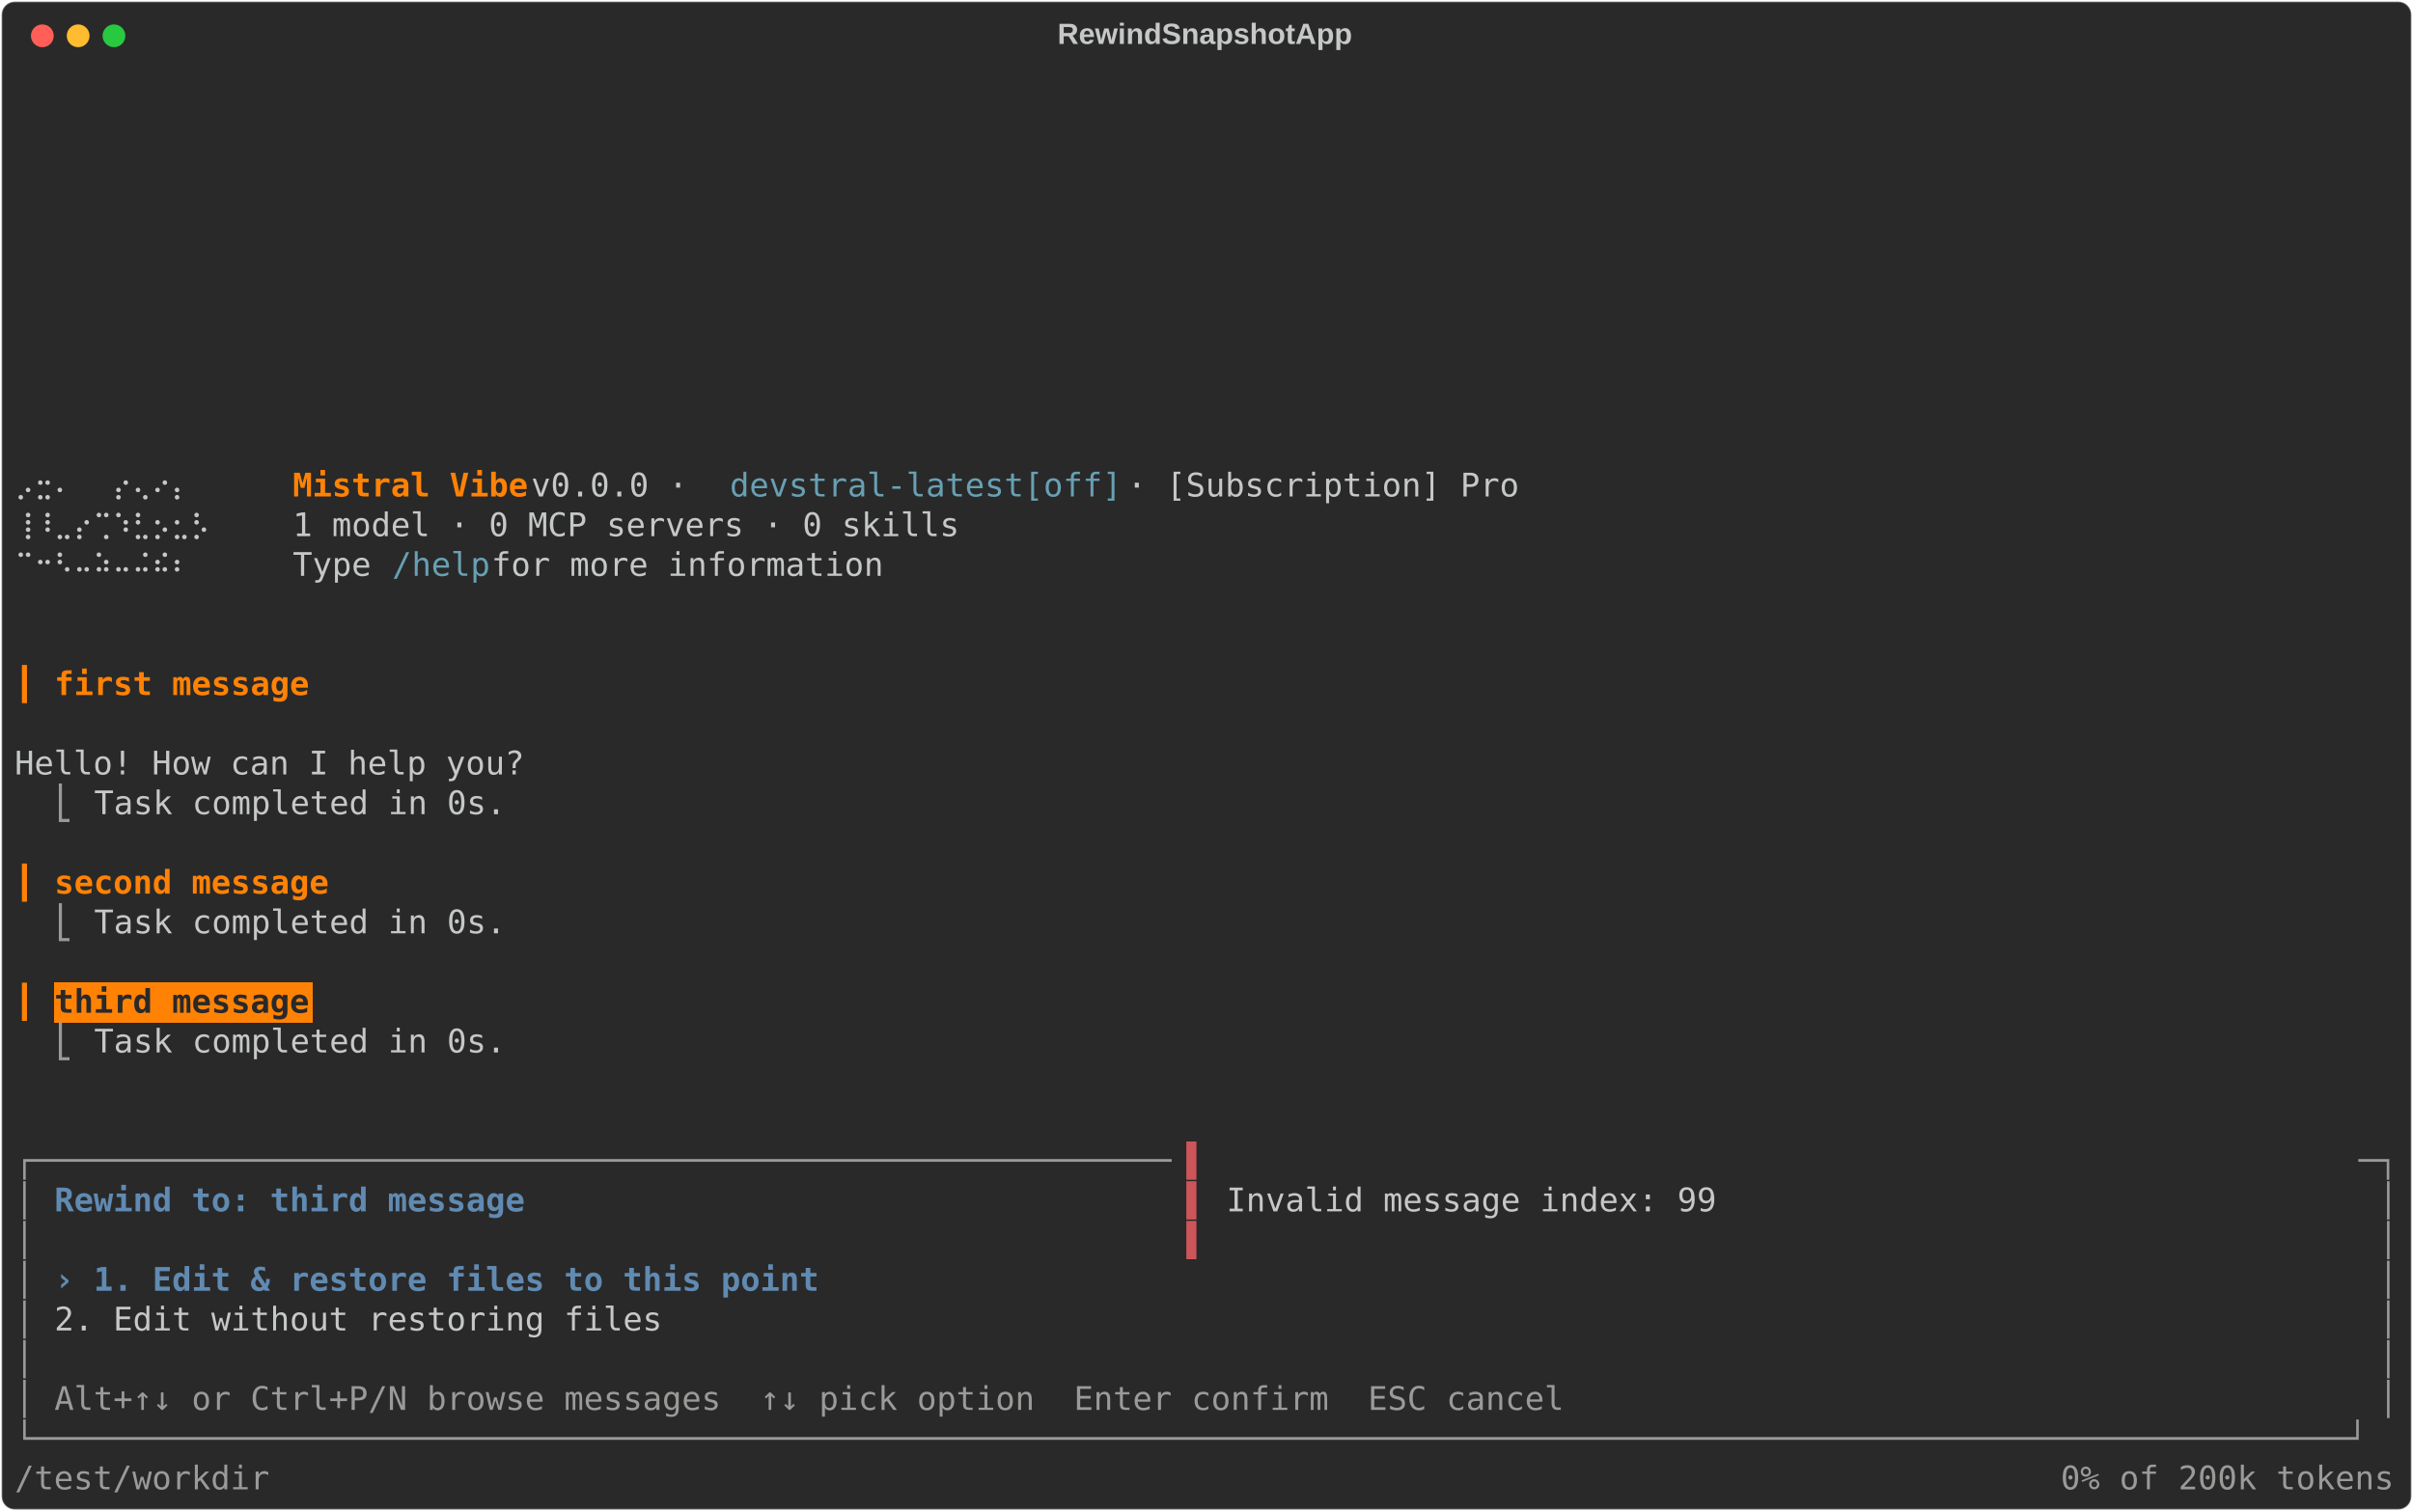
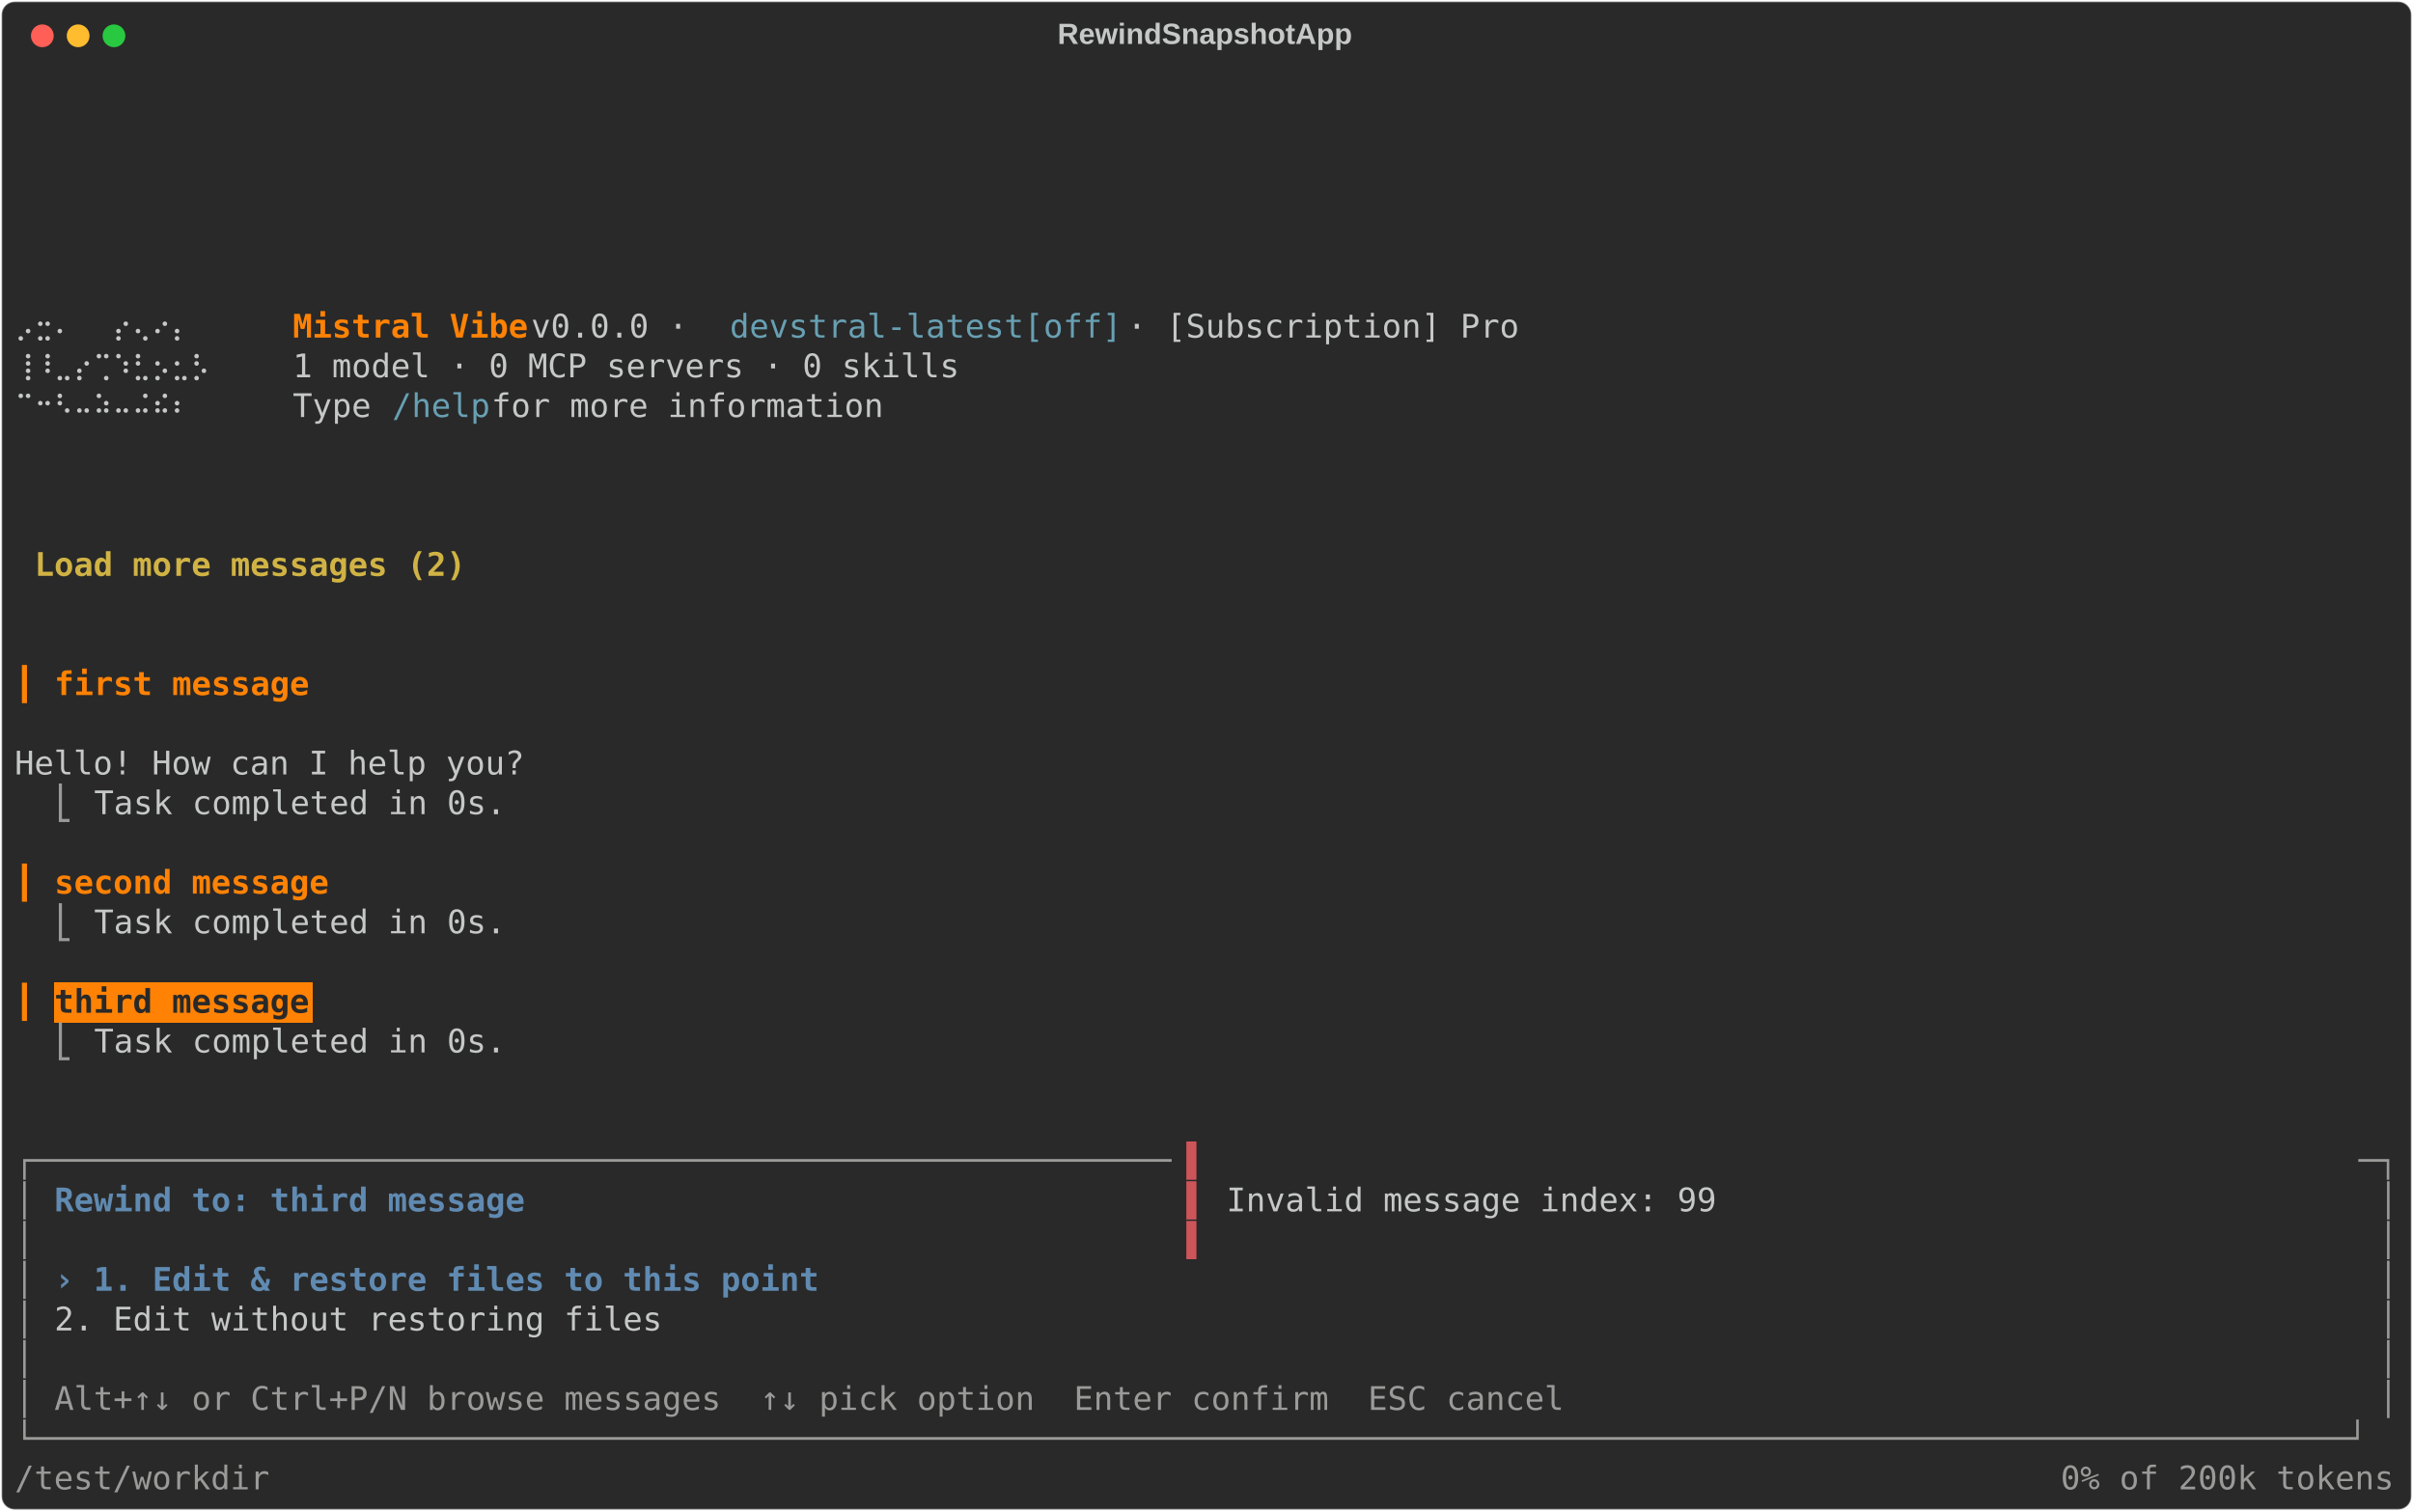
<svg xmlns="http://www.w3.org/2000/svg" class="rich-terminal" viewBox="0 0 1482 928.4">
  <style>

    @font-face {
        font-family: "Fira Code";
        src: local("FiraCode-Regular"),
                url("https://cdnjs.cloudflare.com/ajax/libs/firacode/6.2.0/woff2/FiraCode-Regular.woff2") format("woff2"),
                url("https://cdnjs.cloudflare.com/ajax/libs/firacode/6.2.0/woff/FiraCode-Regular.woff") format("woff");
        font-style: normal;
        font-weight: 400;
    }
    @font-face {
        font-family: "Fira Code";
        src: local("FiraCode-Bold"),
                url("https://cdnjs.cloudflare.com/ajax/libs/firacode/6.2.0/woff2/FiraCode-Bold.woff2") format("woff2"),
                url("https://cdnjs.cloudflare.com/ajax/libs/firacode/6.2.0/woff/FiraCode-Bold.woff") format("woff");
        font-style: bold;
        font-weight: 700;
    }

    .terminal-matrix {
        font-family: Fira Code, monospace;
        font-size: 20px;
        line-height: 24.4px;
        font-variant-east-asian: full-width;
    }

    .terminal-title {
        font-size: 18px;
        font-weight: bold;
        font-family: arial;
    }

    .terminal-r1 { fill: #c5c8c6 }
.terminal-r2 { fill: #ff8205;font-weight: bold }
.terminal-r3 { fill: #68a0b3 }
- .terminal-r4 { fill: #ff8205 }
- .terminal-r5 { fill: #9a9b99 }
- .terminal-r6 { fill: #292929;font-weight: bold }
- .terminal-r7 { fill: #cc555a }
- .terminal-r8 { fill: #608ab1;font-weight: bold }
+ .terminal-r4 { fill: #d0b344;font-weight: bold }
+ .terminal-r5 { fill: #ff8205 }
+ .terminal-r6 { fill: #9a9b99 }
+ .terminal-r7 { fill: #292929;font-weight: bold }
+ .terminal-r8 { fill: #cc555a }
+ .terminal-r9 { fill: #608ab1;font-weight: bold }
    </style>
  <defs>
    <clipPath id="terminal-clip-terminal">
      <rect x="0" y="0" width="1463.0" height="877.4" />
    </clipPath>
    <clipPath id="terminal-line-0">
      <rect x="0" y="1.5" width="1464" height="24.65" />
    </clipPath>
    <clipPath id="terminal-line-1">
      <rect x="0" y="25.9" width="1464" height="24.65" />
    </clipPath>
    <clipPath id="terminal-line-2">
      <rect x="0" y="50.3" width="1464" height="24.65" />
    </clipPath>
    <clipPath id="terminal-line-3">
      <rect x="0" y="74.7" width="1464" height="24.65" />
    </clipPath>
    <clipPath id="terminal-line-4">
      <rect x="0" y="99.1" width="1464" height="24.65" />
    </clipPath>
    <clipPath id="terminal-line-5">
      <rect x="0" y="123.5" width="1464" height="24.65" />
    </clipPath>
    <clipPath id="terminal-line-6">
      <rect x="0" y="147.9" width="1464" height="24.65" />
    </clipPath>
    <clipPath id="terminal-line-7">
      <rect x="0" y="172.3" width="1464" height="24.65" />
    </clipPath>
    <clipPath id="terminal-line-8">
      <rect x="0" y="196.7" width="1464" height="24.65" />
    </clipPath>
    <clipPath id="terminal-line-9">
      <rect x="0" y="221.1" width="1464" height="24.65" />
    </clipPath>
    <clipPath id="terminal-line-10">
      <rect x="0" y="245.5" width="1464" height="24.65" />
    </clipPath>
    <clipPath id="terminal-line-11">
      <rect x="0" y="269.9" width="1464" height="24.65" />
    </clipPath>
    <clipPath id="terminal-line-12">
      <rect x="0" y="294.3" width="1464" height="24.65" />
    </clipPath>
    <clipPath id="terminal-line-13">
      <rect x="0" y="318.7" width="1464" height="24.65" />
    </clipPath>
    <clipPath id="terminal-line-14">
      <rect x="0" y="343.1" width="1464" height="24.65" />
    </clipPath>
    <clipPath id="terminal-line-15">
      <rect x="0" y="367.5" width="1464" height="24.65" />
    </clipPath>
    <clipPath id="terminal-line-16">
      <rect x="0" y="391.9" width="1464" height="24.65" />
    </clipPath>
    <clipPath id="terminal-line-17">
      <rect x="0" y="416.3" width="1464" height="24.65" />
    </clipPath>
    <clipPath id="terminal-line-18">
      <rect x="0" y="440.7" width="1464" height="24.65" />
    </clipPath>
    <clipPath id="terminal-line-19">
      <rect x="0" y="465.1" width="1464" height="24.65" />
    </clipPath>
    <clipPath id="terminal-line-20">
      <rect x="0" y="489.5" width="1464" height="24.65" />
    </clipPath>
    <clipPath id="terminal-line-21">
      <rect x="0" y="513.9" width="1464" height="24.65" />
    </clipPath>
    <clipPath id="terminal-line-22">
      <rect x="0" y="538.3" width="1464" height="24.65" />
    </clipPath>
    <clipPath id="terminal-line-23">
      <rect x="0" y="562.7" width="1464" height="24.65" />
    </clipPath>
    <clipPath id="terminal-line-24">
      <rect x="0" y="587.1" width="1464" height="24.65" />
    </clipPath>
    <clipPath id="terminal-line-25">
      <rect x="0" y="611.5" width="1464" height="24.65" />
    </clipPath>
    <clipPath id="terminal-line-26">
      <rect x="0" y="635.9" width="1464" height="24.65" />
    </clipPath>
    <clipPath id="terminal-line-27">
      <rect x="0" y="660.3" width="1464" height="24.65" />
    </clipPath>
    <clipPath id="terminal-line-28">
      <rect x="0" y="684.7" width="1464" height="24.65" />
    </clipPath>
    <clipPath id="terminal-line-29">
      <rect x="0" y="709.1" width="1464" height="24.65" />
    </clipPath>
    <clipPath id="terminal-line-30">
      <rect x="0" y="733.5" width="1464" height="24.65" />
    </clipPath>
    <clipPath id="terminal-line-31">
      <rect x="0" y="757.9" width="1464" height="24.65" />
    </clipPath>
    <clipPath id="terminal-line-32">
      <rect x="0" y="782.3" width="1464" height="24.65" />
    </clipPath>
    <clipPath id="terminal-line-33">
      <rect x="0" y="806.7" width="1464" height="24.65" />
    </clipPath>
    <clipPath id="terminal-line-34">
      <rect x="0" y="831.1" width="1464" height="24.65" />
    </clipPath>
  </defs>
  <rect fill="#292929" stroke="rgba(255,255,255,0.35)" stroke-width="1" x="1" y="1" width="1480" height="926.4" rx="8" />
  <text class="terminal-title" fill="#c5c8c6" text-anchor="middle" x="740" y="27">RewindSnapshotApp</text>
  <g transform="translate(26,22)">
    <circle cx="0" cy="0" r="7" fill="#ff5f57" />
    <circle cx="22" cy="0" r="7" fill="#febc2e" />
    <circle cx="44" cy="0" r="7" fill="#28c840" />
  </g>
  <g transform="translate(9, 41)" clip-path="url(#terminal-clip-terminal)">
    <rect fill="#ff8205" x="24.4" y="562.7" width="158.6" height="24.65" shape-rendering="crispEdges" />
    <g class="terminal-matrix">
      <text class="terminal-r1" x="1464" y="20" textLength="12.2" clip-path="url(#terminal-line-0)">
</text>
      <text class="terminal-r1" x="1464" y="44.4" textLength="12.2" clip-path="url(#terminal-line-1)">
</text>
      <text class="terminal-r1" x="1464" y="68.8" textLength="12.2" clip-path="url(#terminal-line-2)">
</text>
      <text class="terminal-r1" x="1464" y="93.2" textLength="12.2" clip-path="url(#terminal-line-3)">
</text>
      <text class="terminal-r1" x="1464" y="117.6" textLength="12.2" clip-path="url(#terminal-line-4)">
</text>
      <text class="terminal-r1" x="1464" y="142" textLength="12.2" clip-path="url(#terminal-line-5)">
</text>
+       <text class="terminal-r1" x="0" y="166.4" textLength="134.2" clip-path="url(#terminal-line-6)">  ⡠⣒⠄  ⡔⢄⠔⡄</text>
+       <text class="terminal-r2" x="170.8" y="166.4" textLength="146.4" clip-path="url(#terminal-line-6)">Mistral Vibe</text>
+       <text class="terminal-r1" x="317.2" y="166.4" textLength="122" clip-path="url(#terminal-line-6)"> v0.0.0 · </text>
+       <text class="terminal-r3" x="439.2" y="166.4" textLength="244" clip-path="url(#terminal-line-6)">devstral-latest[off]</text>
+       <text class="terminal-r1" x="683.2" y="166.4" textLength="256.2" clip-path="url(#terminal-line-6)"> · [Subscription] Pro</text>
      <text class="terminal-r1" x="1464" y="166.4" textLength="12.2" clip-path="url(#terminal-line-6)">
</text>
+       <text class="terminal-r1" x="0" y="190.8" textLength="134.2" clip-path="url(#terminal-line-7)"> ⢸⠸⣀⡔⢉⠱⣃⡢⣂⡣</text>
+       <text class="terminal-r1" x="170.8" y="190.8" textLength="414.8" clip-path="url(#terminal-line-7)">1 model · 0 MCP servers · 0 skills</text>
      <text class="terminal-r1" x="1464" y="190.8" textLength="12.2" clip-path="url(#terminal-line-7)">
</text>
+       <text class="terminal-r1" x="0" y="215.2" textLength="134.2" clip-path="url(#terminal-line-8)">  ⠉⠒⠣⠤⠵⠤⠬⠮⠆</text>
+       <text class="terminal-r1" x="170.8" y="215.2" textLength="61" clip-path="url(#terminal-line-8)">Type </text>
+       <text class="terminal-r3" x="231.8" y="215.2" textLength="61" clip-path="url(#terminal-line-8)">/help</text>
+       <text class="terminal-r1" x="292.8" y="215.2" textLength="256.2" clip-path="url(#terminal-line-8)"> for more information</text>
      <text class="terminal-r1" x="1464" y="215.2" textLength="12.2" clip-path="url(#terminal-line-8)">
</text>
      <text class="terminal-r1" x="1464" y="239.6" textLength="12.2" clip-path="url(#terminal-line-9)">
</text>
-       <text class="terminal-r1" x="0" y="264" textLength="134.2" clip-path="url(#terminal-line-10)">  ⡠⣒⠄  ⡔⢄⠔⡄</text>
-       <text class="terminal-r2" x="170.8" y="264" textLength="146.4" clip-path="url(#terminal-line-10)">Mistral Vibe</text>
-       <text class="terminal-r1" x="317.2" y="264" textLength="122" clip-path="url(#terminal-line-10)"> v0.0.0 · </text>
-       <text class="terminal-r3" x="439.2" y="264" textLength="244" clip-path="url(#terminal-line-10)">devstral-latest[off]</text>
-       <text class="terminal-r1" x="683.2" y="264" textLength="256.2" clip-path="url(#terminal-line-10)"> · [Subscription] Pro</text>
      <text class="terminal-r1" x="1464" y="264" textLength="12.2" clip-path="url(#terminal-line-10)">
</text>
-       <text class="terminal-r1" x="0" y="288.4" textLength="134.2" clip-path="url(#terminal-line-11)"> ⢸⠸⣀⡔⢉⠱⣃⡢⣂⡣</text>
-       <text class="terminal-r1" x="170.8" y="288.4" textLength="414.8" clip-path="url(#terminal-line-11)">1 model · 0 MCP servers · 0 skills</text>
      <text class="terminal-r1" x="1464" y="288.4" textLength="12.2" clip-path="url(#terminal-line-11)">
</text>
-       <text class="terminal-r1" x="0" y="312.8" textLength="134.2" clip-path="url(#terminal-line-12)">  ⠉⠒⠣⠤⠵⠤⠬⠮⠆</text>
-       <text class="terminal-r1" x="170.8" y="312.8" textLength="61" clip-path="url(#terminal-line-12)">Type </text>
-       <text class="terminal-r3" x="231.8" y="312.8" textLength="61" clip-path="url(#terminal-line-12)">/help</text>
-       <text class="terminal-r1" x="292.8" y="312.8" textLength="256.2" clip-path="url(#terminal-line-12)"> for more information</text>
+       <text class="terminal-r4" x="12.2" y="312.8" textLength="292.8" clip-path="url(#terminal-line-12)"> Load more messages (2) </text>
      <text class="terminal-r1" x="1464" y="312.8" textLength="12.2" clip-path="url(#terminal-line-12)">
</text>
      <text class="terminal-r1" x="1464" y="337.2" textLength="12.2" clip-path="url(#terminal-line-13)">
</text>
      <text class="terminal-r1" x="1464" y="361.6" textLength="12.2" clip-path="url(#terminal-line-14)">
</text>
-       <text class="terminal-r4" x="0" y="386" textLength="12.2" clip-path="url(#terminal-line-15)">┃</text>
+       <text class="terminal-r5" x="0" y="386" textLength="12.2" clip-path="url(#terminal-line-15)">┃</text>
      <text class="terminal-r2" x="24.4" y="386" textLength="158.6" clip-path="url(#terminal-line-15)">first message</text>
      <text class="terminal-r1" x="1464" y="386" textLength="12.2" clip-path="url(#terminal-line-15)">
</text>
      <text class="terminal-r1" x="1464" y="410.4" textLength="12.2" clip-path="url(#terminal-line-16)">
</text>
      <text class="terminal-r1" x="0" y="434.8" textLength="317.2" clip-path="url(#terminal-line-17)">Hello! How can I help you?</text>
      <text class="terminal-r1" x="1464" y="434.8" textLength="12.2" clip-path="url(#terminal-line-17)">
</text>
-       <text class="terminal-r5" x="24.4" y="459.2" textLength="12.2" clip-path="url(#terminal-line-18)">⎣</text>
+       <text class="terminal-r6" x="24.4" y="459.2" textLength="12.2" clip-path="url(#terminal-line-18)">⎣</text>
      <text class="terminal-r1" x="48.8" y="459.2" textLength="256.2" clip-path="url(#terminal-line-18)">Task completed in 0s.</text>
      <text class="terminal-r1" x="1464" y="459.2" textLength="12.2" clip-path="url(#terminal-line-18)">
</text>
      <text class="terminal-r1" x="1464" y="483.6" textLength="12.2" clip-path="url(#terminal-line-19)">
</text>
-       <text class="terminal-r4" x="0" y="508" textLength="12.2" clip-path="url(#terminal-line-20)">┃</text>
+       <text class="terminal-r5" x="0" y="508" textLength="12.2" clip-path="url(#terminal-line-20)">┃</text>
      <text class="terminal-r2" x="24.4" y="508" textLength="170.8" clip-path="url(#terminal-line-20)">second message</text>
      <text class="terminal-r1" x="1464" y="508" textLength="12.2" clip-path="url(#terminal-line-20)">
</text>
-       <text class="terminal-r5" x="24.4" y="532.4" textLength="12.2" clip-path="url(#terminal-line-21)">⎣</text>
+       <text class="terminal-r6" x="24.4" y="532.4" textLength="12.2" clip-path="url(#terminal-line-21)">⎣</text>
      <text class="terminal-r1" x="48.8" y="532.4" textLength="256.2" clip-path="url(#terminal-line-21)">Task completed in 0s.</text>
      <text class="terminal-r1" x="1464" y="532.4" textLength="12.2" clip-path="url(#terminal-line-21)">
</text>
      <text class="terminal-r1" x="1464" y="556.8" textLength="12.2" clip-path="url(#terminal-line-22)">
</text>
-       <text class="terminal-r4" x="0" y="581.2" textLength="12.2" clip-path="url(#terminal-line-23)">┃</text>
-       <text class="terminal-r6" x="24.4" y="581.2" textLength="158.6" clip-path="url(#terminal-line-23)">third message</text>
+       <text class="terminal-r5" x="0" y="581.2" textLength="12.2" clip-path="url(#terminal-line-23)">┃</text>
+       <text class="terminal-r7" x="24.4" y="581.2" textLength="158.6" clip-path="url(#terminal-line-23)">third message</text>
      <text class="terminal-r1" x="1464" y="581.2" textLength="12.2" clip-path="url(#terminal-line-23)">
</text>
-       <text class="terminal-r5" x="24.4" y="605.6" textLength="12.2" clip-path="url(#terminal-line-24)">⎣</text>
+       <text class="terminal-r6" x="24.4" y="605.6" textLength="12.2" clip-path="url(#terminal-line-24)">⎣</text>
      <text class="terminal-r1" x="48.8" y="605.6" textLength="256.2" clip-path="url(#terminal-line-24)">Task completed in 0s.</text>
      <text class="terminal-r1" x="1464" y="605.6" textLength="12.2" clip-path="url(#terminal-line-24)">
</text>
      <text class="terminal-r1" x="1464" y="630" textLength="12.2" clip-path="url(#terminal-line-25)">
</text>
      <text class="terminal-r1" x="1464" y="654.4" textLength="12.2" clip-path="url(#terminal-line-26)">
</text>
-       <text class="terminal-r5" x="0" y="678.8" textLength="719.8" clip-path="url(#terminal-line-27)">┌──────────────────────────────────────────────────────────</text>
-       <text class="terminal-r7" x="719.8" y="678.8" textLength="12.2" clip-path="url(#terminal-line-27)">▌</text>
-       <text class="terminal-r5" x="1439.6" y="678.8" textLength="24.4" clip-path="url(#terminal-line-27)">─┐</text>
+       <text class="terminal-r6" x="0" y="678.8" textLength="719.8" clip-path="url(#terminal-line-27)">┌──────────────────────────────────────────────────────────</text>
+       <text class="terminal-r8" x="719.8" y="678.8" textLength="12.2" clip-path="url(#terminal-line-27)">▌</text>
+       <text class="terminal-r6" x="1439.6" y="678.8" textLength="24.4" clip-path="url(#terminal-line-27)">─┐</text>
      <text class="terminal-r1" x="1464" y="678.8" textLength="12.2" clip-path="url(#terminal-line-27)">
</text>
-       <text class="terminal-r5" x="0" y="703.2" textLength="12.2" clip-path="url(#terminal-line-28)">│</text>
-       <text class="terminal-r8" x="24.4" y="703.2" textLength="292.8" clip-path="url(#terminal-line-28)">Rewind to: third message</text>
-       <text class="terminal-r7" x="719.8" y="703.2" textLength="12.2" clip-path="url(#terminal-line-28)">▌</text>
+       <text class="terminal-r6" x="0" y="703.2" textLength="12.2" clip-path="url(#terminal-line-28)">│</text>
+       <text class="terminal-r9" x="24.4" y="703.2" textLength="292.8" clip-path="url(#terminal-line-28)">Rewind to: third message</text>
+       <text class="terminal-r8" x="719.8" y="703.2" textLength="12.2" clip-path="url(#terminal-line-28)">▌</text>
      <text class="terminal-r1" x="744.2" y="703.2" textLength="305" clip-path="url(#terminal-line-28)">Invalid message index: 99</text>
-       <text class="terminal-r5" x="1451.8" y="703.2" textLength="12.2" clip-path="url(#terminal-line-28)">│</text>
+       <text class="terminal-r6" x="1451.8" y="703.2" textLength="12.2" clip-path="url(#terminal-line-28)">│</text>
      <text class="terminal-r1" x="1464" y="703.2" textLength="12.2" clip-path="url(#terminal-line-28)">
</text>
-       <text class="terminal-r5" x="0" y="727.6" textLength="12.2" clip-path="url(#terminal-line-29)">│</text>
-       <text class="terminal-r7" x="719.8" y="727.6" textLength="12.2" clip-path="url(#terminal-line-29)">▌</text>
-       <text class="terminal-r5" x="1451.8" y="727.6" textLength="12.2" clip-path="url(#terminal-line-29)">│</text>
+       <text class="terminal-r6" x="0" y="727.6" textLength="12.2" clip-path="url(#terminal-line-29)">│</text>
+       <text class="terminal-r8" x="719.8" y="727.6" textLength="12.2" clip-path="url(#terminal-line-29)">▌</text>
+       <text class="terminal-r6" x="1451.8" y="727.6" textLength="12.2" clip-path="url(#terminal-line-29)">│</text>
      <text class="terminal-r1" x="1464" y="727.6" textLength="12.2" clip-path="url(#terminal-line-29)">
</text>
-       <text class="terminal-r5" x="0" y="752" textLength="12.2" clip-path="url(#terminal-line-30)">│</text>
-       <text class="terminal-r8" x="24.4" y="752" textLength="475.8" clip-path="url(#terminal-line-30)">› 1. Edit &amp; restore files to this point</text>
-       <text class="terminal-r5" x="1451.8" y="752" textLength="12.2" clip-path="url(#terminal-line-30)">│</text>
+       <text class="terminal-r6" x="0" y="752" textLength="12.2" clip-path="url(#terminal-line-30)">│</text>
+       <text class="terminal-r9" x="24.4" y="752" textLength="475.8" clip-path="url(#terminal-line-30)">› 1. Edit &amp; restore files to this point</text>
+       <text class="terminal-r6" x="1451.8" y="752" textLength="12.2" clip-path="url(#terminal-line-30)">│</text>
      <text class="terminal-r1" x="1464" y="752" textLength="12.2" clip-path="url(#terminal-line-30)">
</text>
-       <text class="terminal-r5" x="0" y="776.4" textLength="12.2" clip-path="url(#terminal-line-31)">│</text>
+       <text class="terminal-r6" x="0" y="776.4" textLength="12.2" clip-path="url(#terminal-line-31)">│</text>
      <text class="terminal-r1" x="24.4" y="776.4" textLength="402.6" clip-path="url(#terminal-line-31)">  2. Edit without restoring files</text>
-       <text class="terminal-r5" x="1451.8" y="776.4" textLength="12.2" clip-path="url(#terminal-line-31)">│</text>
+       <text class="terminal-r6" x="1451.8" y="776.4" textLength="12.2" clip-path="url(#terminal-line-31)">│</text>
      <text class="terminal-r1" x="1464" y="776.4" textLength="12.2" clip-path="url(#terminal-line-31)">
</text>
-       <text class="terminal-r5" x="0" y="800.8" textLength="12.2" clip-path="url(#terminal-line-32)">│</text>
-       <text class="terminal-r5" x="1451.8" y="800.8" textLength="12.2" clip-path="url(#terminal-line-32)">│</text>
+       <text class="terminal-r6" x="0" y="800.8" textLength="12.2" clip-path="url(#terminal-line-32)">│</text>
+       <text class="terminal-r6" x="1451.8" y="800.8" textLength="12.2" clip-path="url(#terminal-line-32)">│</text>
      <text class="terminal-r1" x="1464" y="800.8" textLength="12.2" clip-path="url(#terminal-line-32)">
</text>
-       <text class="terminal-r5" x="0" y="825.2" textLength="12.2" clip-path="url(#terminal-line-33)">│</text>
-       <text class="terminal-r5" x="24.4" y="825.2" textLength="939.4" clip-path="url(#terminal-line-33)">Alt+↑↓ or Ctrl+P/N browse messages  ↑↓ pick option  Enter confirm  ESC cancel</text>
-       <text class="terminal-r5" x="1451.8" y="825.2" textLength="12.2" clip-path="url(#terminal-line-33)">│</text>
+       <text class="terminal-r6" x="0" y="825.2" textLength="12.2" clip-path="url(#terminal-line-33)">│</text>
+       <text class="terminal-r6" x="24.4" y="825.2" textLength="939.4" clip-path="url(#terminal-line-33)">Alt+↑↓ or Ctrl+P/N browse messages  ↑↓ pick option  Enter confirm  ESC cancel</text>
+       <text class="terminal-r6" x="1451.8" y="825.2" textLength="12.2" clip-path="url(#terminal-line-33)">│</text>
      <text class="terminal-r1" x="1464" y="825.2" textLength="12.2" clip-path="url(#terminal-line-33)">
</text>
-       <text class="terminal-r5" x="0" y="849.6" textLength="1464" clip-path="url(#terminal-line-34)">└──────────────────────────────────────────────────────────────────────────────────────────────────────────────────────┘</text>
+       <text class="terminal-r6" x="0" y="849.6" textLength="1464" clip-path="url(#terminal-line-34)">└──────────────────────────────────────────────────────────────────────────────────────────────────────────────────────┘</text>
      <text class="terminal-r1" x="1464" y="849.6" textLength="12.2" clip-path="url(#terminal-line-34)">
</text>
-       <text class="terminal-r5" x="0" y="874" textLength="158.6" clip-path="url(#terminal-line-35)">/test/workdir</text>
-       <text class="terminal-r5" x="1256.6" y="874" textLength="207.4" clip-path="url(#terminal-line-35)">0% of 200k tokens</text>
+       <text class="terminal-r6" x="0" y="874" textLength="158.6" clip-path="url(#terminal-line-35)">/test/workdir</text>
+       <text class="terminal-r6" x="1256.6" y="874" textLength="207.4" clip-path="url(#terminal-line-35)">0% of 200k tokens</text>
    </g>
  </g>
</svg>
